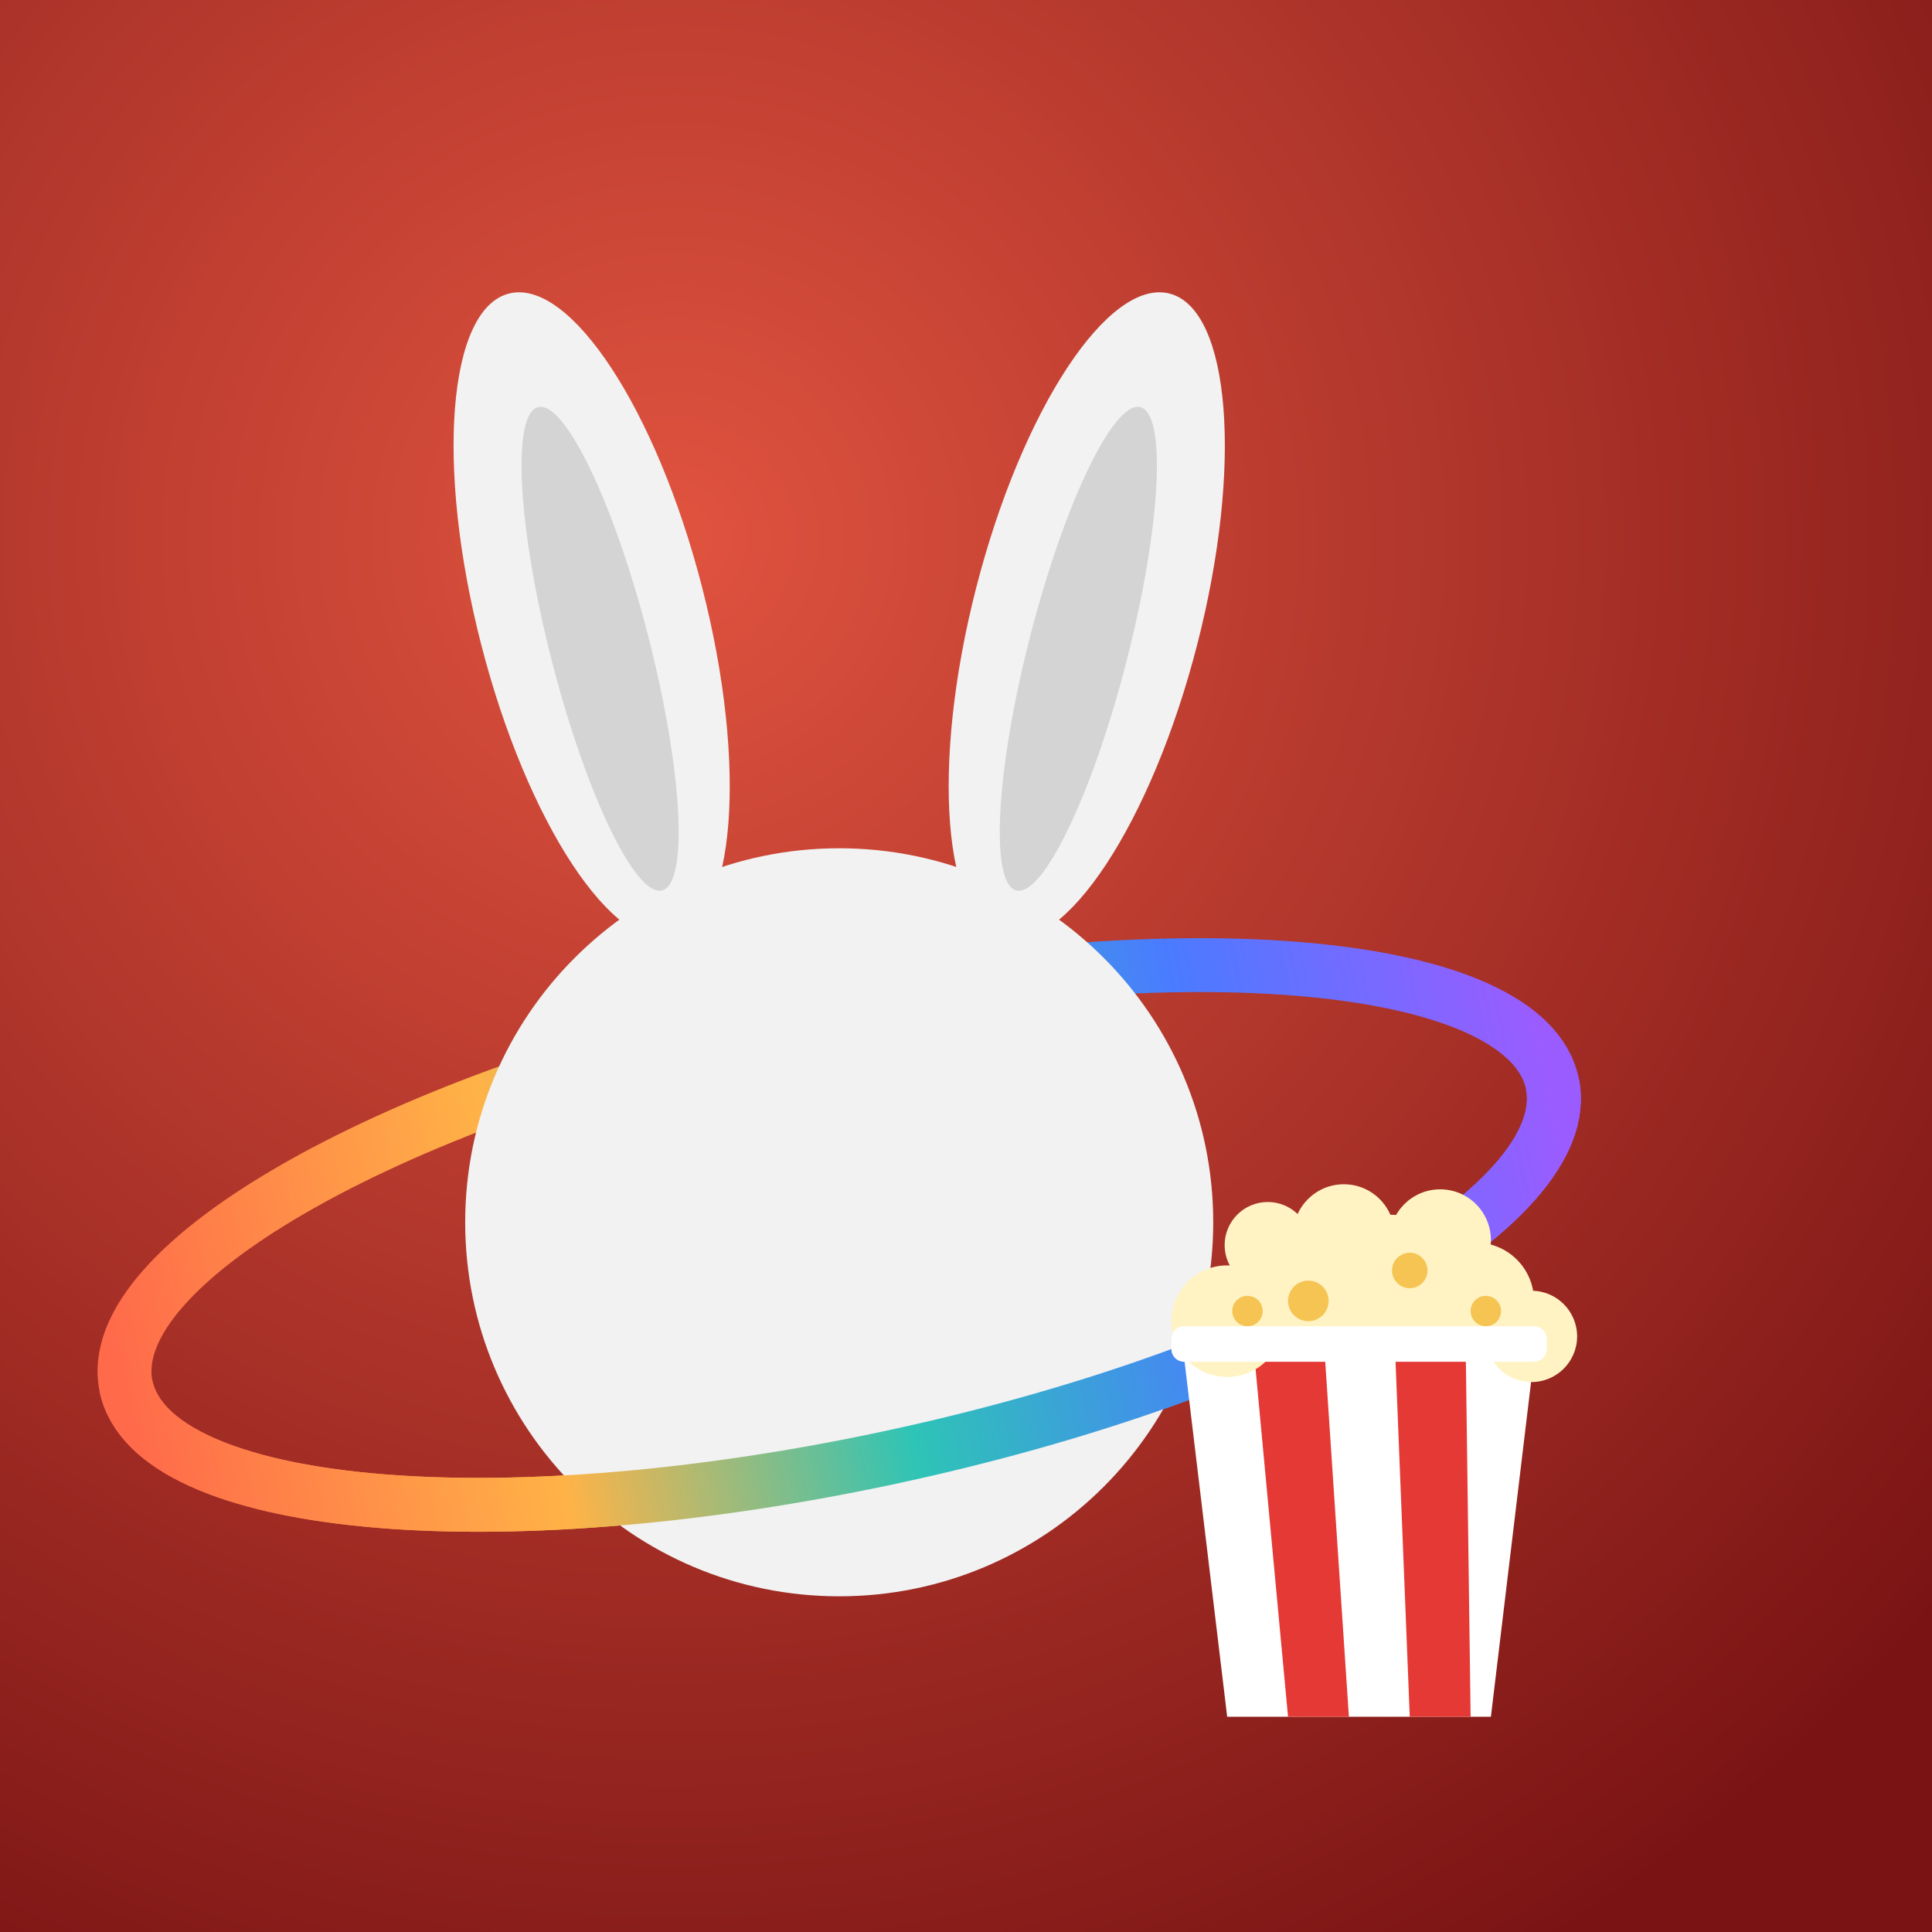
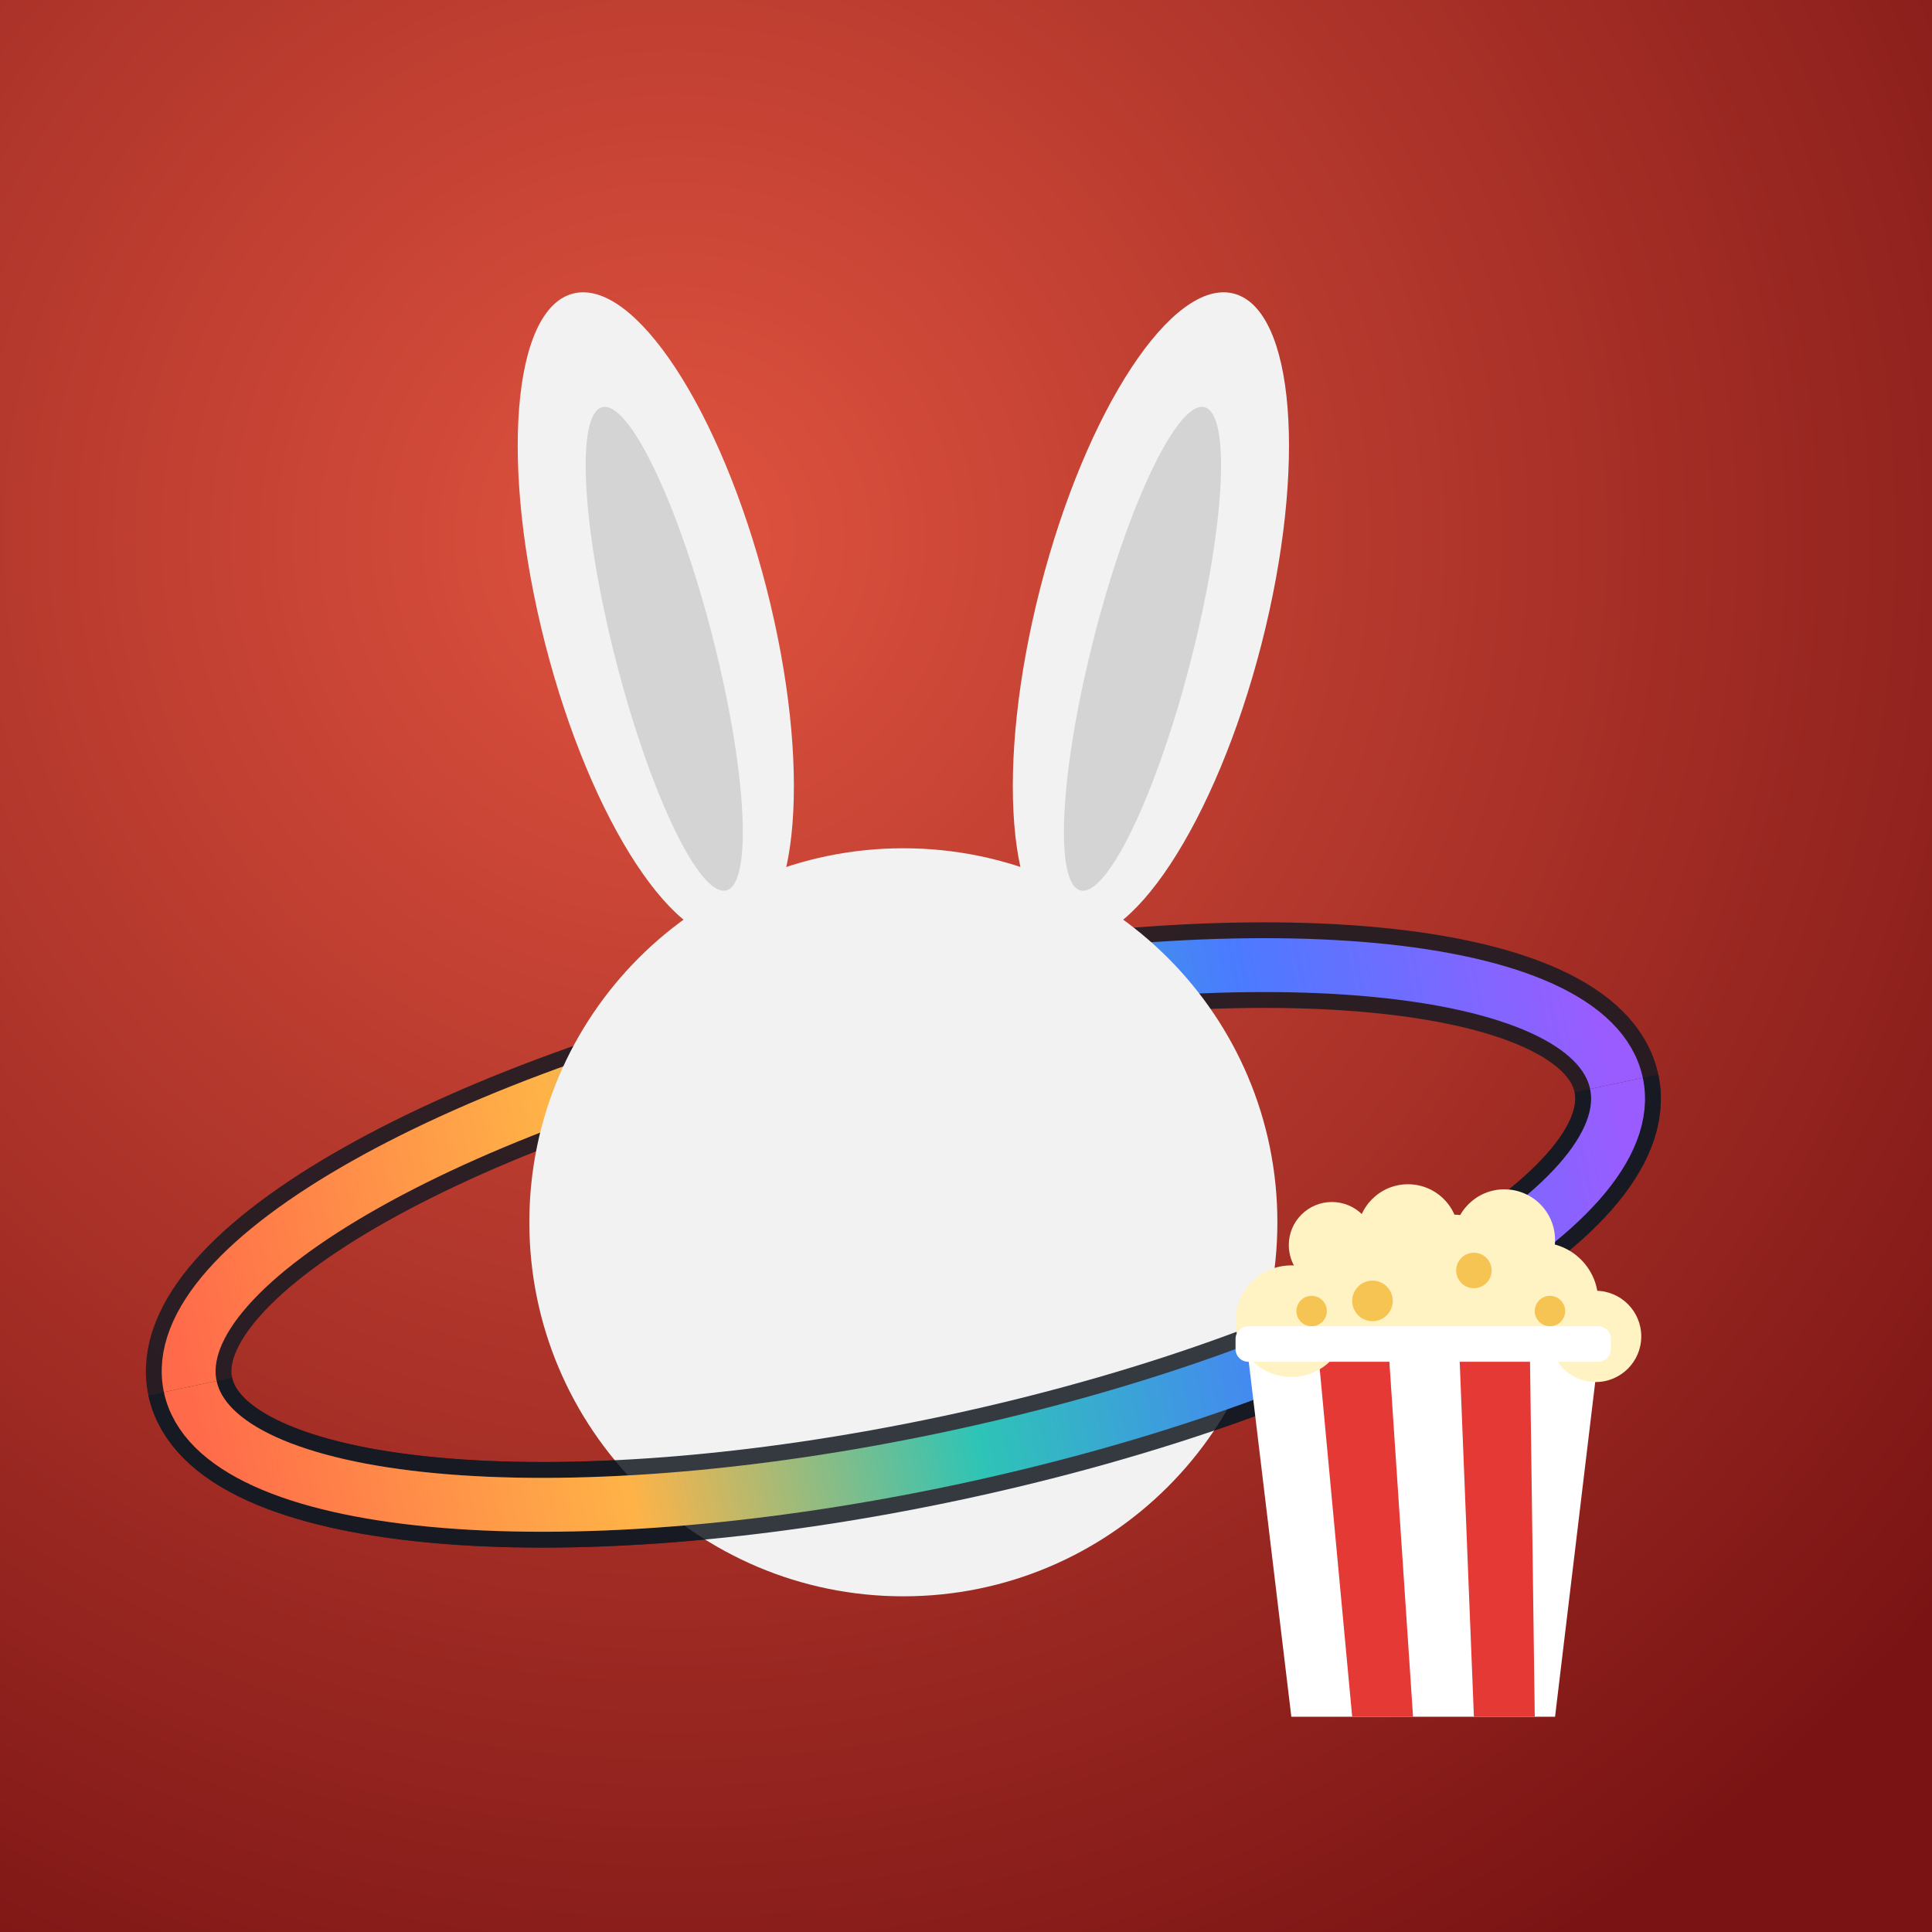
<svg xmlns="http://www.w3.org/2000/svg" viewBox="0 0 512 512" width="512" height="512">
  <defs>
    <radialGradient id="bg" cx="35%" cy="28%" r="85%">
      <stop offset="0" stop-color="#e0533f" />
      <stop offset="1" stop-color="#7a1414" />
    </radialGradient>
    <linearGradient id="ring" gradientUnits="userSpaceOnUse" x1="26" y1="0" x2="486" y2="0">
      <stop offset="0" stop-color="#ff6b4a" />
      <stop offset="0.28" stop-color="#ffb347" />
      <stop offset="0.52" stop-color="#2ec4b6" />
      <stop offset="0.76" stop-color="#4a7bff" />
      <stop offset="1" stop-color="#9b5cff" />
    </linearGradient>
  </defs>
  <rect width="512" height="512" fill="url(#bg)" />
-   <g transform="translate(256 250) scale(0.84) translate(-256 -212)">
+   <g transform="translate(273 250) scale(0.84) translate(-256 -212)">
    <g transform="translate(-40,0) translate(256 300) scale(1.0) translate(-256 -300)">
      <g transform="rotate(-12 256 304)">
+         <ellipse cx="256" cy="304" rx="230" ry="72" fill="none" stroke="#151a22" stroke-opacity="0.85" stroke-width="27" />
        <ellipse cx="256" cy="304" rx="230" ry="72" fill="none" stroke="url(#ring)" stroke-width="17" />
      </g>
      <g transform="rotate(-14.4 177.9 108.7)">
        <ellipse cx="177.9" cy="108.7" rx="36" ry="105" fill="#f2f2f2" />
        <ellipse cx="177.9" cy="119.4" rx="15.7" ry="78.7" fill="#d4d4d4" />
      </g>
      <g transform="rotate(14.4 334.1 108.7)">
        <ellipse cx="334.1" cy="108.7" rx="36" ry="105" fill="#f2f2f2" />
        <ellipse cx="334.1" cy="119.4" rx="15.7" ry="78.7" fill="#d4d4d4" />
      </g>
      <circle cx="256" cy="300" r="118" fill="#f2f2f2" />
      <g transform="rotate(-12 256 304)">
        <clipPath id="front">
          <rect x="0" y="304" width="512" height="300" />
        </clipPath>
        <g clip-path="url(#front)">
+           <ellipse cx="256" cy="304" rx="230" ry="72" fill="none" stroke="#151a22" stroke-opacity="0.85" stroke-width="27" />
          <ellipse cx="256" cy="304" rx="230" ry="72" fill="none" stroke="url(#ring)" stroke-width="17" />
        </g>
      </g>
    </g>
    <g transform="translate(316 304) scale(0.8)">
      <path d="M10 40 L150 40 L132 190 L28 190 Z" fill="#ffffff" />
      <path d="M38 40 L52 190 L76 190 L66 40 Z M94 40 L100 190 L124 190 L122 40 Z" fill="#e53935" />
      <g fill="#fff3c4">
        <circle cx="28" cy="34" r="22" />
        <circle cx="58" cy="22" r="24" />
        <circle cx="92" cy="18" r="26" />
        <circle cx="126" cy="26" r="23" />
        <circle cx="148" cy="40" r="18" />
        <circle cx="74" cy="0" r="20" />
        <circle cx="112" cy="2" r="20" />
        <circle cx="44" cy="4" r="17" />
      </g>
      <g fill="#f6c453">
        <circle cx="60" cy="26" r="8" />
        <circle cx="100" cy="14" r="7" />
        <circle cx="130" cy="30" r="6" />
        <circle cx="36" cy="30" r="6" />
      </g>
      <rect x="6" y="36" width="148" height="14" rx="5" fill="#ffffff" />
    </g>
  </g>
</svg>
